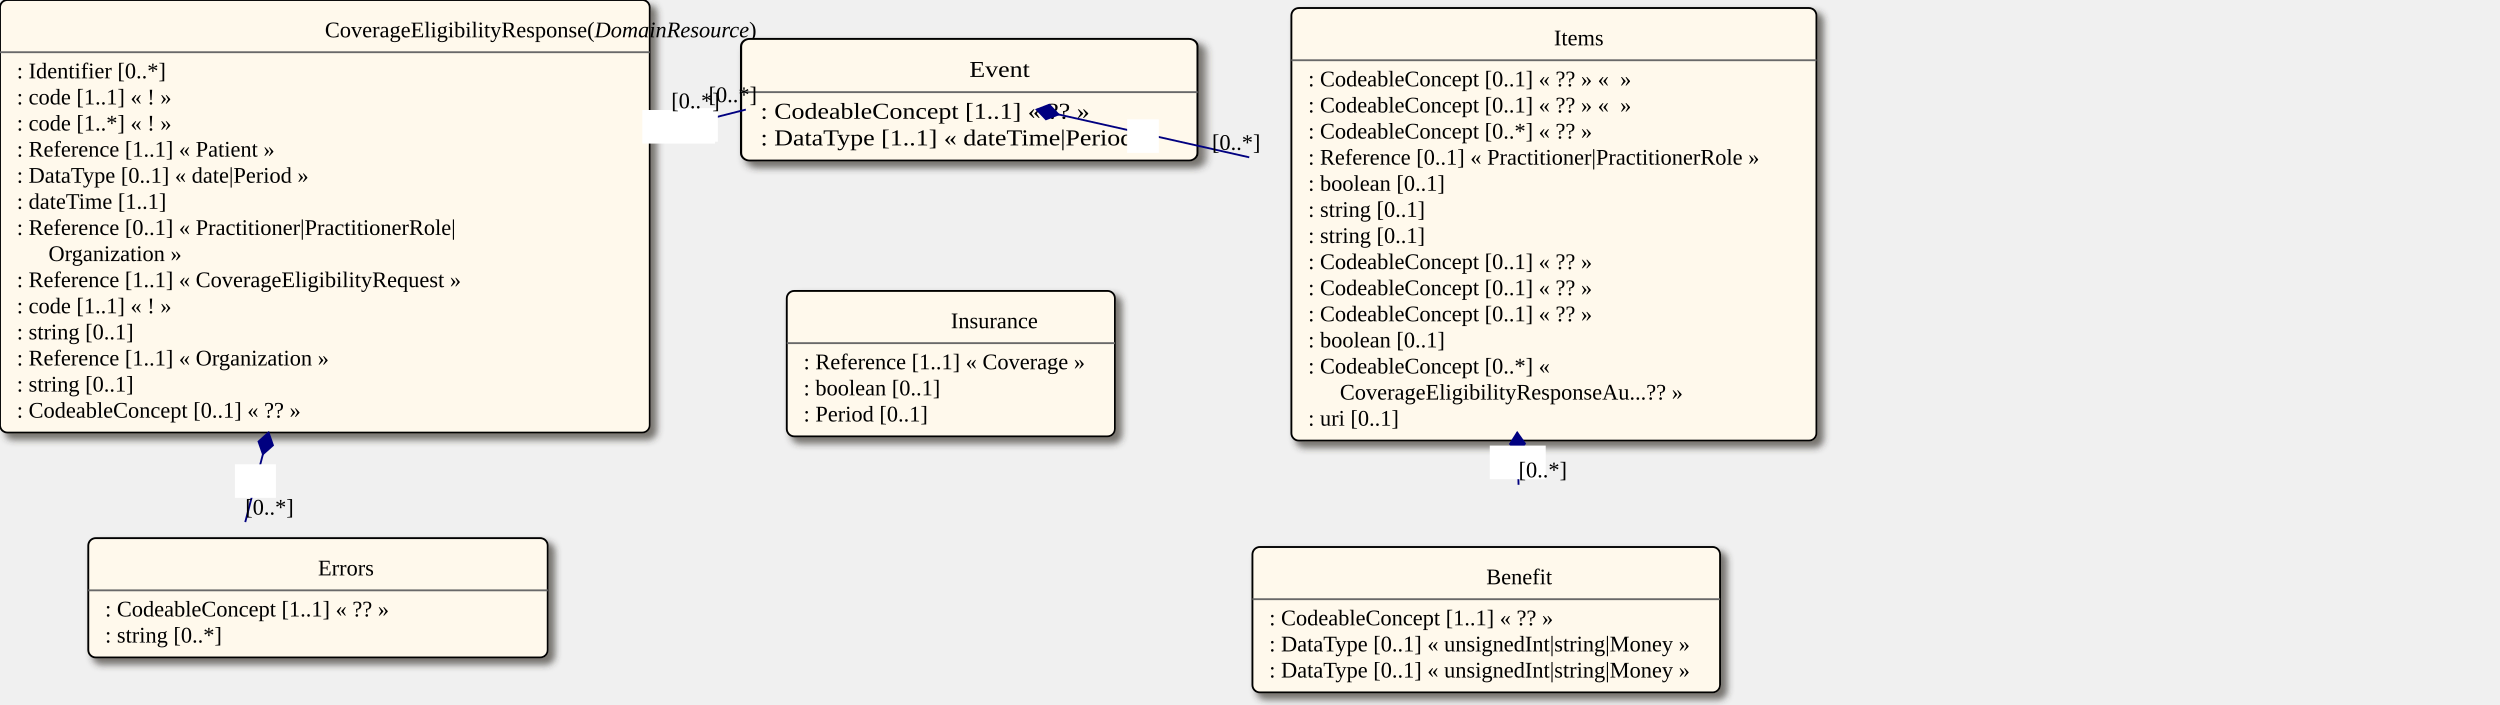
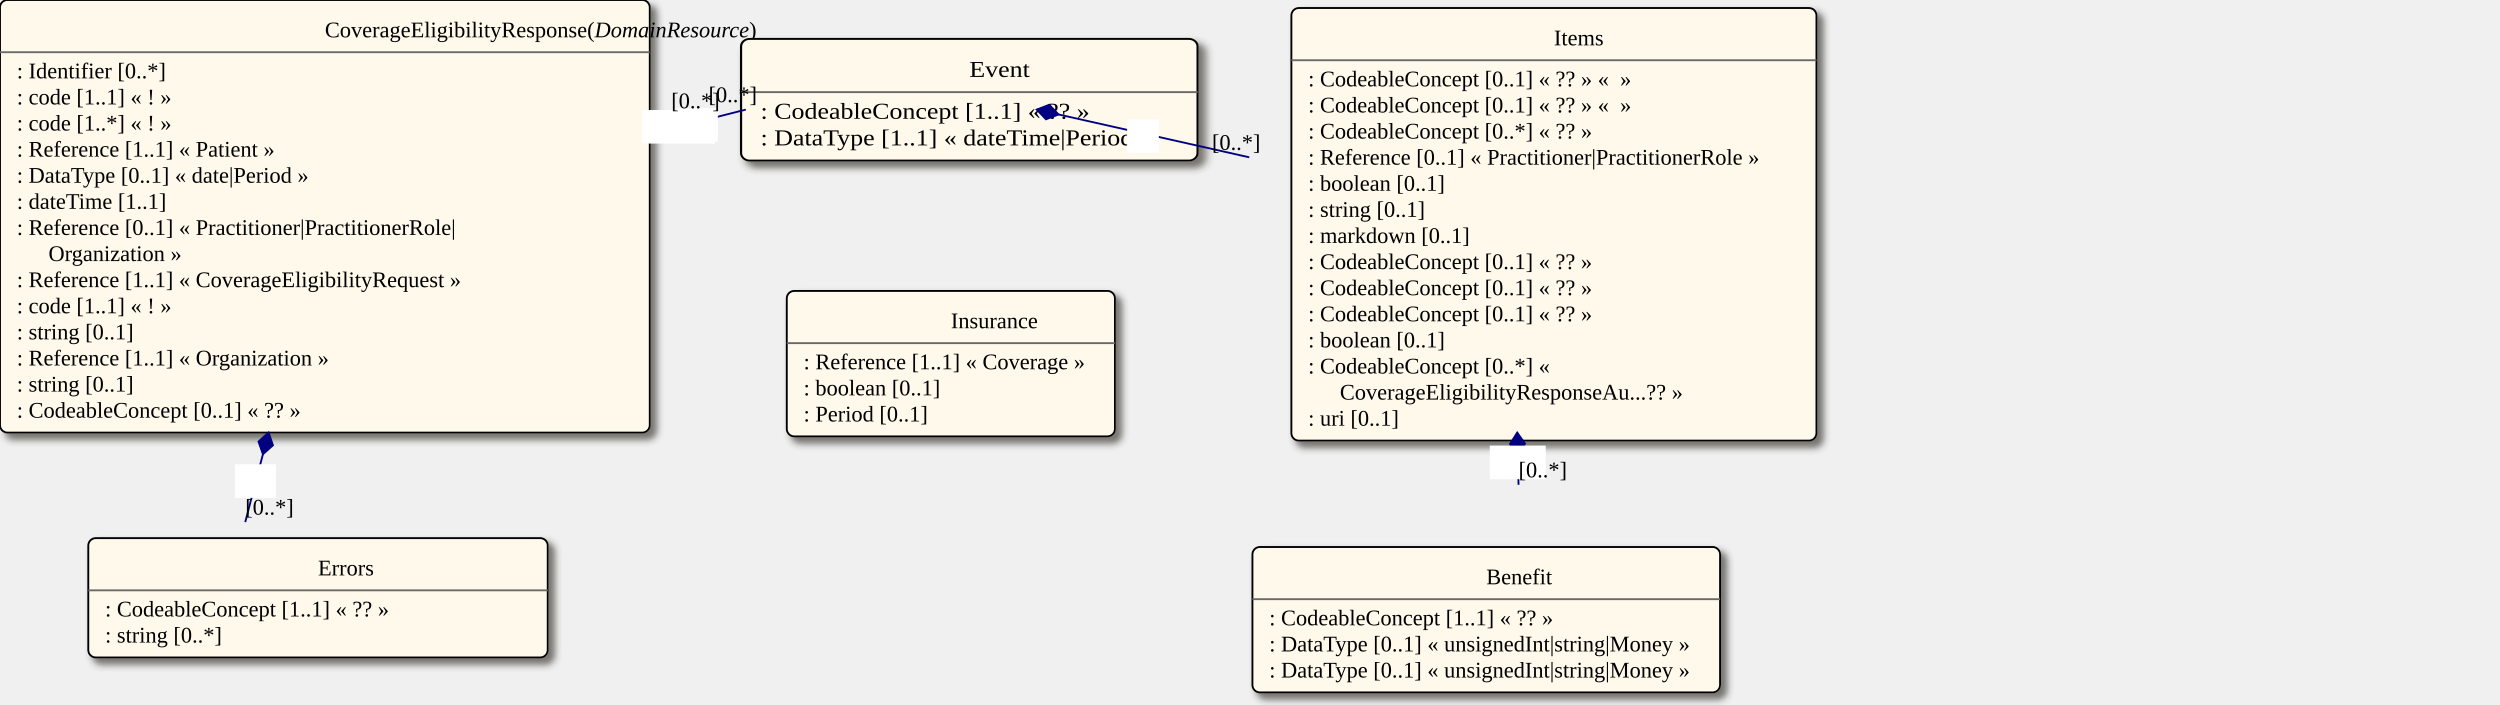
<svg xmlns="http://www.w3.org/2000/svg" xmlns:xlink="http://www.w3.org/1999/xlink" id="n699" version="1.1" width="1340.8" height="378.0">
  <defs id="defs19566">
    <filter id="shadow1" x="-0.03" y="-0.083" width="1.077" height="1.212">
      <feOffset result="offOut" in="SourceGraphic" dx="3" dy="3" id="feOffset19557" />
      <feColorMatrix result="matrixOut" in="offOut" type="matrix" values="0.2 0 0 0 0 0 0.2 0 0 0 0 0 0.2 0 0 0 0 0 1 0" id="feColorMatrix19559" />
      <feGaussianBlur result="blurOut" in="matrixOut" stdDeviation="2" id="feGaussianBlur19561" />
      <feBlend in="SourceGraphic" in2="blurOut" mode="normal" id="feBlend19563" />
    </filter>
  </defs>
  <g id="n700">
    <rect id="CoverageEligibilityResponse" x="0.0" y="0.0" rx="4" ry="4" width="348.48" height="232.0" filter="url(#shadow1)" style="fill:#fff9ec;stroke:black;stroke-width:1" />
    <line id="n701" x1="0.0" y1="28.0" x2="348.48" y2="28.0" style="stroke:dimgrey;stroke-width:1" />
    <text id="n702" x="174.24" y="20.0" fill="black" class="diagram-class-title  diagram-class-resource">CoverageEligibilityResponse<tspan class="diagram-class-title-link" id="tspan19571"> (<a id="n703" xlink:href="domainresource.html#DomainResource" class="diagram-class-reference" style="font-style: italic">DomainResource</a>)</tspan>
    </text>
    <text id="n704" x="6.0" y="42.0" fill="black" class="diagram-class-detail">
      <a id="n705" xlink:href="coverageeligibilityresponse-definitions.html#CoverageEligibilityResponse.identifier" /> : <a id="n706" xlink:href="datatypes.html#Identifier">Identifier</a> [0..*]</text>
    <text id="n710" x="6.0" y="56.0" fill="black" class="diagram-class-detail">
      <a id="n711" xlink:href="coverageeligibilityresponse-definitions.html#CoverageEligibilityResponse.status" /> : <a id="n712" xlink:href="datatypes.html#code">code</a> [1..1] « <a id="n713" xlink:href="valueset-fm-status.html" />! »</text>
    <text id="n720" x="6.0" y="70.0" fill="black" class="diagram-class-detail">
      <a id="n721" xlink:href="coverageeligibilityresponse-definitions.html#CoverageEligibilityResponse.purpose" /> : <a id="n722" xlink:href="datatypes.html#code">code</a> [1..*] « <a id="n723" xlink:href="valueset-eligibilityresponse-purpose.html" />! »</text>
    <text id="n730" x="6.0" y="84.0" fill="black" class="diagram-class-detail">
      <a id="n731" xlink:href="coverageeligibilityresponse-definitions.html#CoverageEligibilityResponse.patient" /> : <a id="n732" xlink:href="references.html#Reference">Reference</a> [1..1] « <a id="n733" xlink:href="patient.html#Patient">Patient</a> »</text>
    <text id="n738" x="6.0" y="98.0" fill="black" class="diagram-class-detail">
      <a id="n739" xlink:href="coverageeligibilityresponse-definitions.html#CoverageEligibilityResponse.serviced_x_" /> : <a id="n740" xlink:href="types.html#DataType">DataType</a> [0..1] « <a id="n741" xlink:href="datatypes.html#date">date</a>|<a id="n742" xlink:href="datatypes.html#Period">Period</a> »</text>
    <text id="n748" x="6.0" y="112.0" fill="black" class="diagram-class-detail">
      <a id="n749" xlink:href="coverageeligibilityresponse-definitions.html#CoverageEligibilityResponse.created" /> : <a id="n750" xlink:href="datatypes.html#dateTime">dateTime</a> [1..1]</text>
    <text id="n754" x="6.0" y="126.0" fill="black" class="diagram-class-detail">
      <a id="n755" xlink:href="coverageeligibilityresponse-definitions.html#CoverageEligibilityResponse.requestor" /> : <a id="n756" xlink:href="references.html#Reference">Reference</a> [0..1] « <a id="n757" xlink:href="practitioner.html#Practitioner">Practitioner</a>|<a id="n758" xlink:href="practitionerrole.html#PractitionerRole">PractitionerRole</a>|</text>
    <text id="n759" x="26.0" y="140.0" fill="black" class="diagram-class-detail">
      <a id="n760" xlink:href="organization.html#Organization">Organization</a> »</text>
    <text id="n768" x="6.0" y="154.0" fill="black" class="diagram-class-detail">
      <a id="n769" xlink:href="coverageeligibilityresponse-definitions.html#CoverageEligibilityResponse.request" /> : <a id="n770" xlink:href="references.html#Reference">Reference</a> [1..1] « <a id="n771" xlink:href="coverageeligibilityrequest.html#CoverageEligibilityRequest">CoverageEligibilityRequest</a> »</text>
    <text id="n776" x="6.0" y="168.0" fill="black" class="diagram-class-detail">
      <a id="n777" xlink:href="coverageeligibilityresponse-definitions.html#CoverageEligibilityResponse.outcome" /> : <a id="n778" xlink:href="datatypes.html#code">code</a> [1..1] « <a id="n779" xlink:href="valueset-eligibility-outcome.html" />! »</text>
    <text id="n786" x="6.0" y="182.0" fill="black" class="diagram-class-detail">
      <a id="n787" xlink:href="coverageeligibilityresponse-definitions.html#CoverageEligibilityResponse.disposition" /> : <a id="n788" xlink:href="datatypes.html#string">string</a> [0..1]</text>
    <text id="n792" x="6.0" y="196.0" fill="black" class="diagram-class-detail">
      <a id="n793" xlink:href="coverageeligibilityresponse-definitions.html#CoverageEligibilityResponse.insurer" /> : <a id="n794" xlink:href="references.html#Reference">Reference</a> [1..1] « <a id="n795" xlink:href="organization.html#Organization">Organization</a> »</text>
    <text id="n800" x="6.0" y="210.0" fill="black" class="diagram-class-detail">
      <a id="n801" xlink:href="coverageeligibilityresponse-definitions.html#CoverageEligibilityResponse.preAuthRef" /> : <a id="n802" xlink:href="datatypes.html#string">string</a> [0..1]</text>
    <text id="n806" x="6.0" y="224.0" fill="black" class="diagram-class-detail">
      <a id="n807" xlink:href="coverageeligibilityresponse-definitions.html#CoverageEligibilityResponse.form" /> : <a id="n808" xlink:href="datatypes.html#CodeableConcept">CodeableConcept</a> [0..1] « <a id="n809" xlink:href="valueset-forms.html" />?? »</text>
  </g>
  <g id="n816" transform="matrix(1.159238,0,0,1.019637,-66.24577,20.86384)">
    <rect id="CoverageEligibilityResponse.event" x="400" y="0" rx="4" ry="4" width="211.2" height="64" filter="url(#shadow1)" style="fill:#fff9ec;stroke:#000000;stroke-width:1" />
    <line id="n817" x1="400" y1="28" x2="611.2" y2="28" style="stroke:#696969;stroke-width:1" />
    <text id="n818" x="505.6" y="20" fill="#000000" class="diagram-class-title">Event</text>
    <text id="n819" x="406" y="42" fill="#000000" class="diagram-class-detail">
      <a id="n820" xlink:href="coverageeligibilityresponse-definitions.html#CoverageEligibilityResponse.event.type" /> : <a id="n821" xlink:href="datatypes.html#CodeableConcept">CodeableConcept</a> [1..1] « <a id="n822" xlink:href="valueset-datestype.html" />?? »</text>
    <text id="n829" x="406" y="56" fill="#000000" class="diagram-class-detail">
      <a id="n830" xlink:href="coverageeligibilityresponse-definitions.html#CoverageEligibilityResponse.event.when_x_" /> : <a id="n831" xlink:href="types.html#DataType">DataType</a> [1..1] « <a id="n832" xlink:href="datatypes.html#dateTime">dateTime</a>|<a id="n833" xlink:href="datatypes.html#Period">Period</a> »</text>
  </g>
  <g id="n839" transform="translate(41.96726,156.0321)">
    <rect id="CoverageEligibilityResponse.insurance" x="380" y="0" rx="4" ry="4" width="176" height="78" filter="url(#shadow1)" style="fill:#fff9ec;stroke:#000000;stroke-width:1" />
    <line id="n840" x1="380" y1="28" x2="556" y2="28" style="stroke:#696969;stroke-width:1" />
    <text id="n841" x="468" y="20" fill="#000000" class="diagram-class-title">Insurance</text>
    <text id="n842" x="386" y="42" fill="#000000" class="diagram-class-detail">
      <a id="n843" xlink:href="coverageeligibilityresponse-definitions.html#CoverageEligibilityResponse.insurance.coverage" /> : <a id="n844" xlink:href="references.html#Reference">Reference</a> [1..1] « <a id="n845" xlink:href="coverage.html#Coverage">Coverage</a> »</text>
    <text id="n850" x="386" y="56" fill="#000000" class="diagram-class-detail">
      <a id="n851" xlink:href="coverageeligibilityresponse-definitions.html#CoverageEligibilityResponse.insurance.inforce" /> : <a id="n852" xlink:href="datatypes.html#boolean">boolean</a> [0..1]</text>
    <text id="n856" x="386" y="70" fill="#000000" class="diagram-class-detail">
      <a id="n857" xlink:href="coverageeligibilityresponse-definitions.html#CoverageEligibilityResponse.insurance.benefitPeriod" /> : <a id="n858" xlink:href="datatypes.html#Period">Period</a> [0..1]</text>
  </g>
  <g id="n862" transform="translate(22.59775,4.304334)">
    <rect id="CoverageEligibilityResponse.insurance.item" x="670" y="0" rx="4" ry="4" width="281.6" height="232" filter="url(#shadow1)" style="fill:#fff9ec;stroke:#000000;stroke-width:1" />
    <line id="n863" x1="670" y1="28" x2="951.6" y2="28" style="stroke:#696969;stroke-width:1" />
    <text id="n864" x="810.8" y="20" fill="#000000" class="diagram-class-title">Items</text>
    <text id="n865" x="676" y="42" fill="#000000" class="diagram-class-detail">
      <a id="n866" xlink:href="coverageeligibilityresponse-definitions.html#CoverageEligibilityResponse.insurance.item.category" /> : <a id="n867" xlink:href="datatypes.html#CodeableConcept">CodeableConcept</a> [0..1] « <a id="n868" xlink:href="valueset-ex-benefitcategory.html" />?? » « <a id="n870" style="color:#301212;font-weight:bold" xlink:href="conformance-rules.html#constraints" /> »</text>
    <text id="n879" x="676" y="56" fill="#000000" class="diagram-class-detail">
      <a id="n880" xlink:href="coverageeligibilityresponse-definitions.html#CoverageEligibilityResponse.insurance.item.productOrService" /> : <a id="n881" xlink:href="datatypes.html#CodeableConcept">CodeableConcept</a> [0..1] « <a id="n882" xlink:href="valueset-service-uscls.html" />?? » « <a id="n884" style="color:#301212;font-weight:bold" xlink:href="conformance-rules.html#constraints" /> »</text>
    <text id="n893" x="676" y="70" fill="#000000" class="diagram-class-detail">
      <a id="n894" xlink:href="coverageeligibilityresponse-definitions.html#CoverageEligibilityResponse.insurance.item.modifier" /> : <a id="n895" xlink:href="datatypes.html#CodeableConcept">CodeableConcept</a> [0..*] « <a id="n896" xlink:href="valueset-claim-modifiers.html" />?? »</text>
    <text id="n903" x="676" y="84" fill="#000000" class="diagram-class-detail">
      <a id="n904" xlink:href="coverageeligibilityresponse-definitions.html#CoverageEligibilityResponse.insurance.item.provider" /> : <a id="n905" xlink:href="references.html#Reference">Reference</a> [0..1] « <a id="n906" xlink:href="practitioner.html#Practitioner">Practitioner</a>|<a id="n907" xlink:href="practitionerrole.html#PractitionerRole">PractitionerRole</a> »</text>
    <text id="n913" x="676" y="98" fill="#000000" class="diagram-class-detail">
      <a id="n914" xlink:href="coverageeligibilityresponse-definitions.html#CoverageEligibilityResponse.insurance.item.excluded" /> : <a id="n915" xlink:href="datatypes.html#boolean">boolean</a> [0..1]</text>
    <text id="n919" x="676" y="112" fill="#000000" class="diagram-class-detail">
      <a id="n920" xlink:href="coverageeligibilityresponse-definitions.html#CoverageEligibilityResponse.insurance.item.name" /> : <a id="n921" xlink:href="datatypes.html#string">string</a> [0..1]</text>
    <text id="n925" x="676" y="126" fill="#000000" class="diagram-class-detail">
-       <a id="n926" xlink:href="coverageeligibilityresponse-definitions.html#CoverageEligibilityResponse.insurance.item.description" /> : <a id="n927" xlink:href="datatypes.html#string">string</a> [0..1]</text>
+       <a id="n926" xlink:href="coverageeligibilityresponse-definitions.html#CoverageEligibilityResponse.insurance.item.description" /> : <a id="n927" xlink:href="datatypes.html#markdown">markdown</a> [0..1]</text>
    <text id="n931" x="676" y="140" fill="#000000" class="diagram-class-detail">
      <a id="n932" xlink:href="coverageeligibilityresponse-definitions.html#CoverageEligibilityResponse.insurance.item.network" /> : <a id="n933" xlink:href="datatypes.html#CodeableConcept">CodeableConcept</a> [0..1] « <a id="n934" xlink:href="valueset-benefit-network.html" />?? »</text>
    <text id="n941" x="676" y="154" fill="#000000" class="diagram-class-detail">
      <a id="n942" xlink:href="coverageeligibilityresponse-definitions.html#CoverageEligibilityResponse.insurance.item.unit" /> : <a id="n943" xlink:href="datatypes.html#CodeableConcept">CodeableConcept</a> [0..1] « <a id="n944" xlink:href="valueset-benefit-unit.html" />?? »</text>
    <text id="n951" x="676" y="168" fill="#000000" class="diagram-class-detail">
      <a id="n952" xlink:href="coverageeligibilityresponse-definitions.html#CoverageEligibilityResponse.insurance.item.term" /> : <a id="n953" xlink:href="datatypes.html#CodeableConcept">CodeableConcept</a> [0..1] « <a id="n954" xlink:href="valueset-benefit-term.html" />?? »</text>
    <text id="n961" x="676" y="182" fill="#000000" class="diagram-class-detail">
      <a id="n962" xlink:href="coverageeligibilityresponse-definitions.html#CoverageEligibilityResponse.insurance.item.authorizationRequired" /> : <a id="n963" xlink:href="datatypes.html#boolean">boolean</a> [0..1]</text>
    <text id="n967" x="676" y="196" fill="#000000" class="diagram-class-detail">
      <a id="n968" xlink:href="coverageeligibilityresponse-definitions.html#CoverageEligibilityResponse.insurance.item.authorizationSupporting" /> : <a id="n969" xlink:href="datatypes.html#CodeableConcept">CodeableConcept</a> [0..*] « <a id="n970" xlink:href="valueset-coverageeligibilityresponse-ex-auth-support.html" />
    </text>
    <text id="n972" x="696" y="210" fill="#000000" class="diagram-class-detail">
      <a id="n973" xlink:href="valueset-coverageeligibilityresponse-ex-auth-support.html">CoverageEligibilityResponseAu...</a>?? »</text>
    <text id="n981" x="676" y="224" fill="#000000" class="diagram-class-detail">
      <a id="n982" xlink:href="coverageeligibilityresponse-definitions.html#CoverageEligibilityResponse.insurance.item.authorizationUrl" /> : <a id="n983" xlink:href="datatypes.html#uri">uri</a> [0..1]</text>
  </g>
  <g id="n987" transform="translate(-18.29342,33.35859)">
    <rect id="CoverageEligibilityResponse.insurance.item.benefit" x="690" y="260" rx="4" ry="4" width="250.8" height="78" filter="url(#shadow1)" style="fill:#fff9ec;stroke:#000000;stroke-width:1" />
    <line id="n988" x1="690" y1="288" x2="940.8" y2="288" style="stroke:#696969;stroke-width:1" />
    <text id="n989" x="815.4" y="280" fill="#000000" class="diagram-class-title">Benefit</text>
    <text id="n990" x="696" y="302" fill="#000000" class="diagram-class-detail">
      <a id="n991" xlink:href="coverageeligibilityresponse-definitions.html#CoverageEligibilityResponse.insurance.item.benefit.type" /> : <a id="n992" xlink:href="datatypes.html#CodeableConcept">CodeableConcept</a> [1..1] « <a id="n993" xlink:href="valueset-benefit-type.html" />?? »</text>
    <text id="n1000" x="696" y="316" fill="#000000" class="diagram-class-detail">
      <a id="n1001" xlink:href="coverageeligibilityresponse-definitions.html#CoverageEligibilityResponse.insurance.item.benefit.allowed_x_" /> : <a id="n1002" xlink:href="types.html#DataType">DataType</a> [0..1] « <a id="n1003" xlink:href="datatypes.html#unsignedInt">unsignedInt</a>|<a id="n1004" xlink:href="datatypes.html#string">string</a>|<a id="n1005" xlink:href="datatypes.html#Money">Money</a> »</text>
    <text id="n1012" x="696" y="330" fill="#000000" class="diagram-class-detail">
      <a id="n1013" xlink:href="coverageeligibilityresponse-definitions.html#CoverageEligibilityResponse.insurance.item.benefit.used_x_" /> : <a id="n1014" xlink:href="types.html#DataType">DataType</a> [0..1] « <a id="n1015" xlink:href="datatypes.html#unsignedInt">unsignedInt</a>|<a id="n1016" xlink:href="datatypes.html#string">string</a>|<a id="n1017" xlink:href="datatypes.html#Money">Money</a> »</text>
  </g>
  <g id="n1024" transform="translate(47.34767,8.608668)">
    <rect id="CoverageEligibilityResponse.error" x="0" y="280" rx="4" ry="4" width="246.4" height="64" filter="url(#shadow1)" style="fill:#fff9ec;stroke:#000000;stroke-width:1" />
    <line id="n1025" x1="0" y1="308" x2="246.4" y2="308" style="stroke:#696969;stroke-width:1" />
    <text id="n1026" x="123.2" y="300" fill="#000000" class="diagram-class-title">Errors</text>
    <text id="n1027" x="6" y="322" fill="#000000" class="diagram-class-detail">
      <a id="n1028" xlink:href="coverageeligibilityresponse-definitions.html#CoverageEligibilityResponse.error.code" /> : <a id="n1029" xlink:href="datatypes.html#CodeableConcept">CodeableConcept</a> [1..1] « <a id="n1030" xlink:href="valueset-adjudication-error.html" />?? »</text>
    <text id="n1037" x="6" y="336" fill="#000000" class="diagram-class-detail">
      <a id="n1038" xlink:href="coverageeligibilityresponse-definitions.html#CoverageEligibilityResponse.error.expression" /> : <a id="n1039" xlink:href="datatypes.html#string">string</a> [0..*]</text>
  </g>
  <line id="n1043" x1="348.48" y1="71.83" x2="400.0" y2="58.77" style="stroke:navy;stroke-width:1" />
  <polygon id="n1044" points="348.48,71.83 354.48,75.83 360.48,71.83 354.48,67.83 348.48,71.83" style="fill:navy;stroke:navy;stroke-width:1" transform="rotate(-14.22487 348.48 71.83003)" />
  <rect id="n1045" x="363.0" y="58.0" width="22.0" height="18.0" style="fill:white;stroke:black;stroke-width:0" />
  <text id="n1046" x="374.0" y="68.0" fill="black" class="diagram-class-linkage">
    <a id="n1047" xlink:href="coverageeligibilityresponse-definitions.html#CoverageEligibilityResponse.event" />
  </text>
  <text id="n1048" x="380.0" y="54.77" fill="black" class="diagram-class-linkage">[0..*]</text>
  <line id="n1049" x1="813.716" y1="232.0" x2="814.42" y2="260.0" style="stroke:navy;stroke-width:1" />
  <polygon id="n1050" points="813.716,232.0 819.716,236.0 825.716,232.0 819.716,228.0 813.716,232.0" style="fill:navy;stroke:navy;stroke-width:1" transform="rotate(88.56008 813.7158 232.0)" />
  <rect id="n1051" x="799.0" y="239.0" width="30.0" height="18.0" style="fill:white;stroke:black;stroke-width:0" />
  <text id="n1052" x="814.0" y="249.0" fill="black" class="diagram-class-linkage">
    <a id="n1053" xlink:href="coverageeligibilityresponse-definitions.html#CoverageEligibilityResponse.insurance.item.benefit" />
  </text>
  <text id="n1054" x="814.42" y="256.0" fill="black" class="diagram-class-linkage">[0..*]</text>
  <line id="n1055" x1="556.0" y1="58.767" x2="670.0" y2="84.373" style="stroke:navy;stroke-width:1" />
  <polygon id="n1056" points="556.0,58.767 562.0,62.767 568.0,58.767 562.0,54.767 556.0,58.767" style="fill:navy;stroke:navy;stroke-width:1" transform="rotate(12.6597 556.0 58.76663)" />
  <rect id="n1057" x="604.5" y="64.0" width="17.0" height="18.0" style="fill:white;stroke:black;stroke-width:0" />
  <text id="n1058" x="613.0" y="74.0" fill="black" class="diagram-class-linkage">
    <a id="n1059" xlink:href="coverageeligibilityresponse-definitions.html#CoverageEligibilityResponse.insurance.item" />
  </text>
  <text id="n1060" x="650.0" y="80.373" fill="black" class="diagram-class-linkage">[0..*]</text>
  <line id="n1061" x1="348.48" y1="70.328" x2="380.0" y2="62.066" style="stroke:navy;stroke-width:1" />
  <polygon id="n1062" points="348.48,70.328 354.48,74.328 360.48,70.328 354.48,66.328 348.48,70.328" style="fill:navy;stroke:navy;stroke-width:1" transform="rotate(-14.68787 348.48 70.32843)" />
  <rect id="n1063" x="344.5" y="59.0" width="39.0" height="18.0" style="fill:white;stroke:black;stroke-width:0" />
  <text id="n1064" x="364.0" y="69.0" fill="black" class="diagram-class-linkage">
    <a id="n1065" xlink:href="coverageeligibilityresponse-definitions.html#CoverageEligibilityResponse.insurance" />
  </text>
  <text id="n1066" x="360.0" y="58.066" fill="black" class="diagram-class-linkage">[0..*]</text>
  <line id="n1067" x1="144.033" y1="232.0" x2="131.533" y2="280.0" style="stroke:navy;stroke-width:1" />
  <polygon id="n1068" points="144.033,232.0 150.033,236.0 156.033,232.0 150.033,228.0 144.033,232.0" style="fill:navy;stroke:navy;stroke-width:1" transform="rotate(104.5961 144.0327 232.0)" />
  <rect id="n1069" x="126.0" y="249.0" width="22.0" height="18.0" style="fill:white;stroke:black;stroke-width:0" />
  <text id="n1070" x="137.0" y="259.0" fill="black" class="diagram-class-linkage">
    <a id="n1071" xlink:href="coverageeligibilityresponse-definitions.html#CoverageEligibilityResponse.error" />
  </text>
  <text id="n1072" x="131.533" y="276.0" fill="black" class="diagram-class-linkage">[0..*]</text>
</svg>
